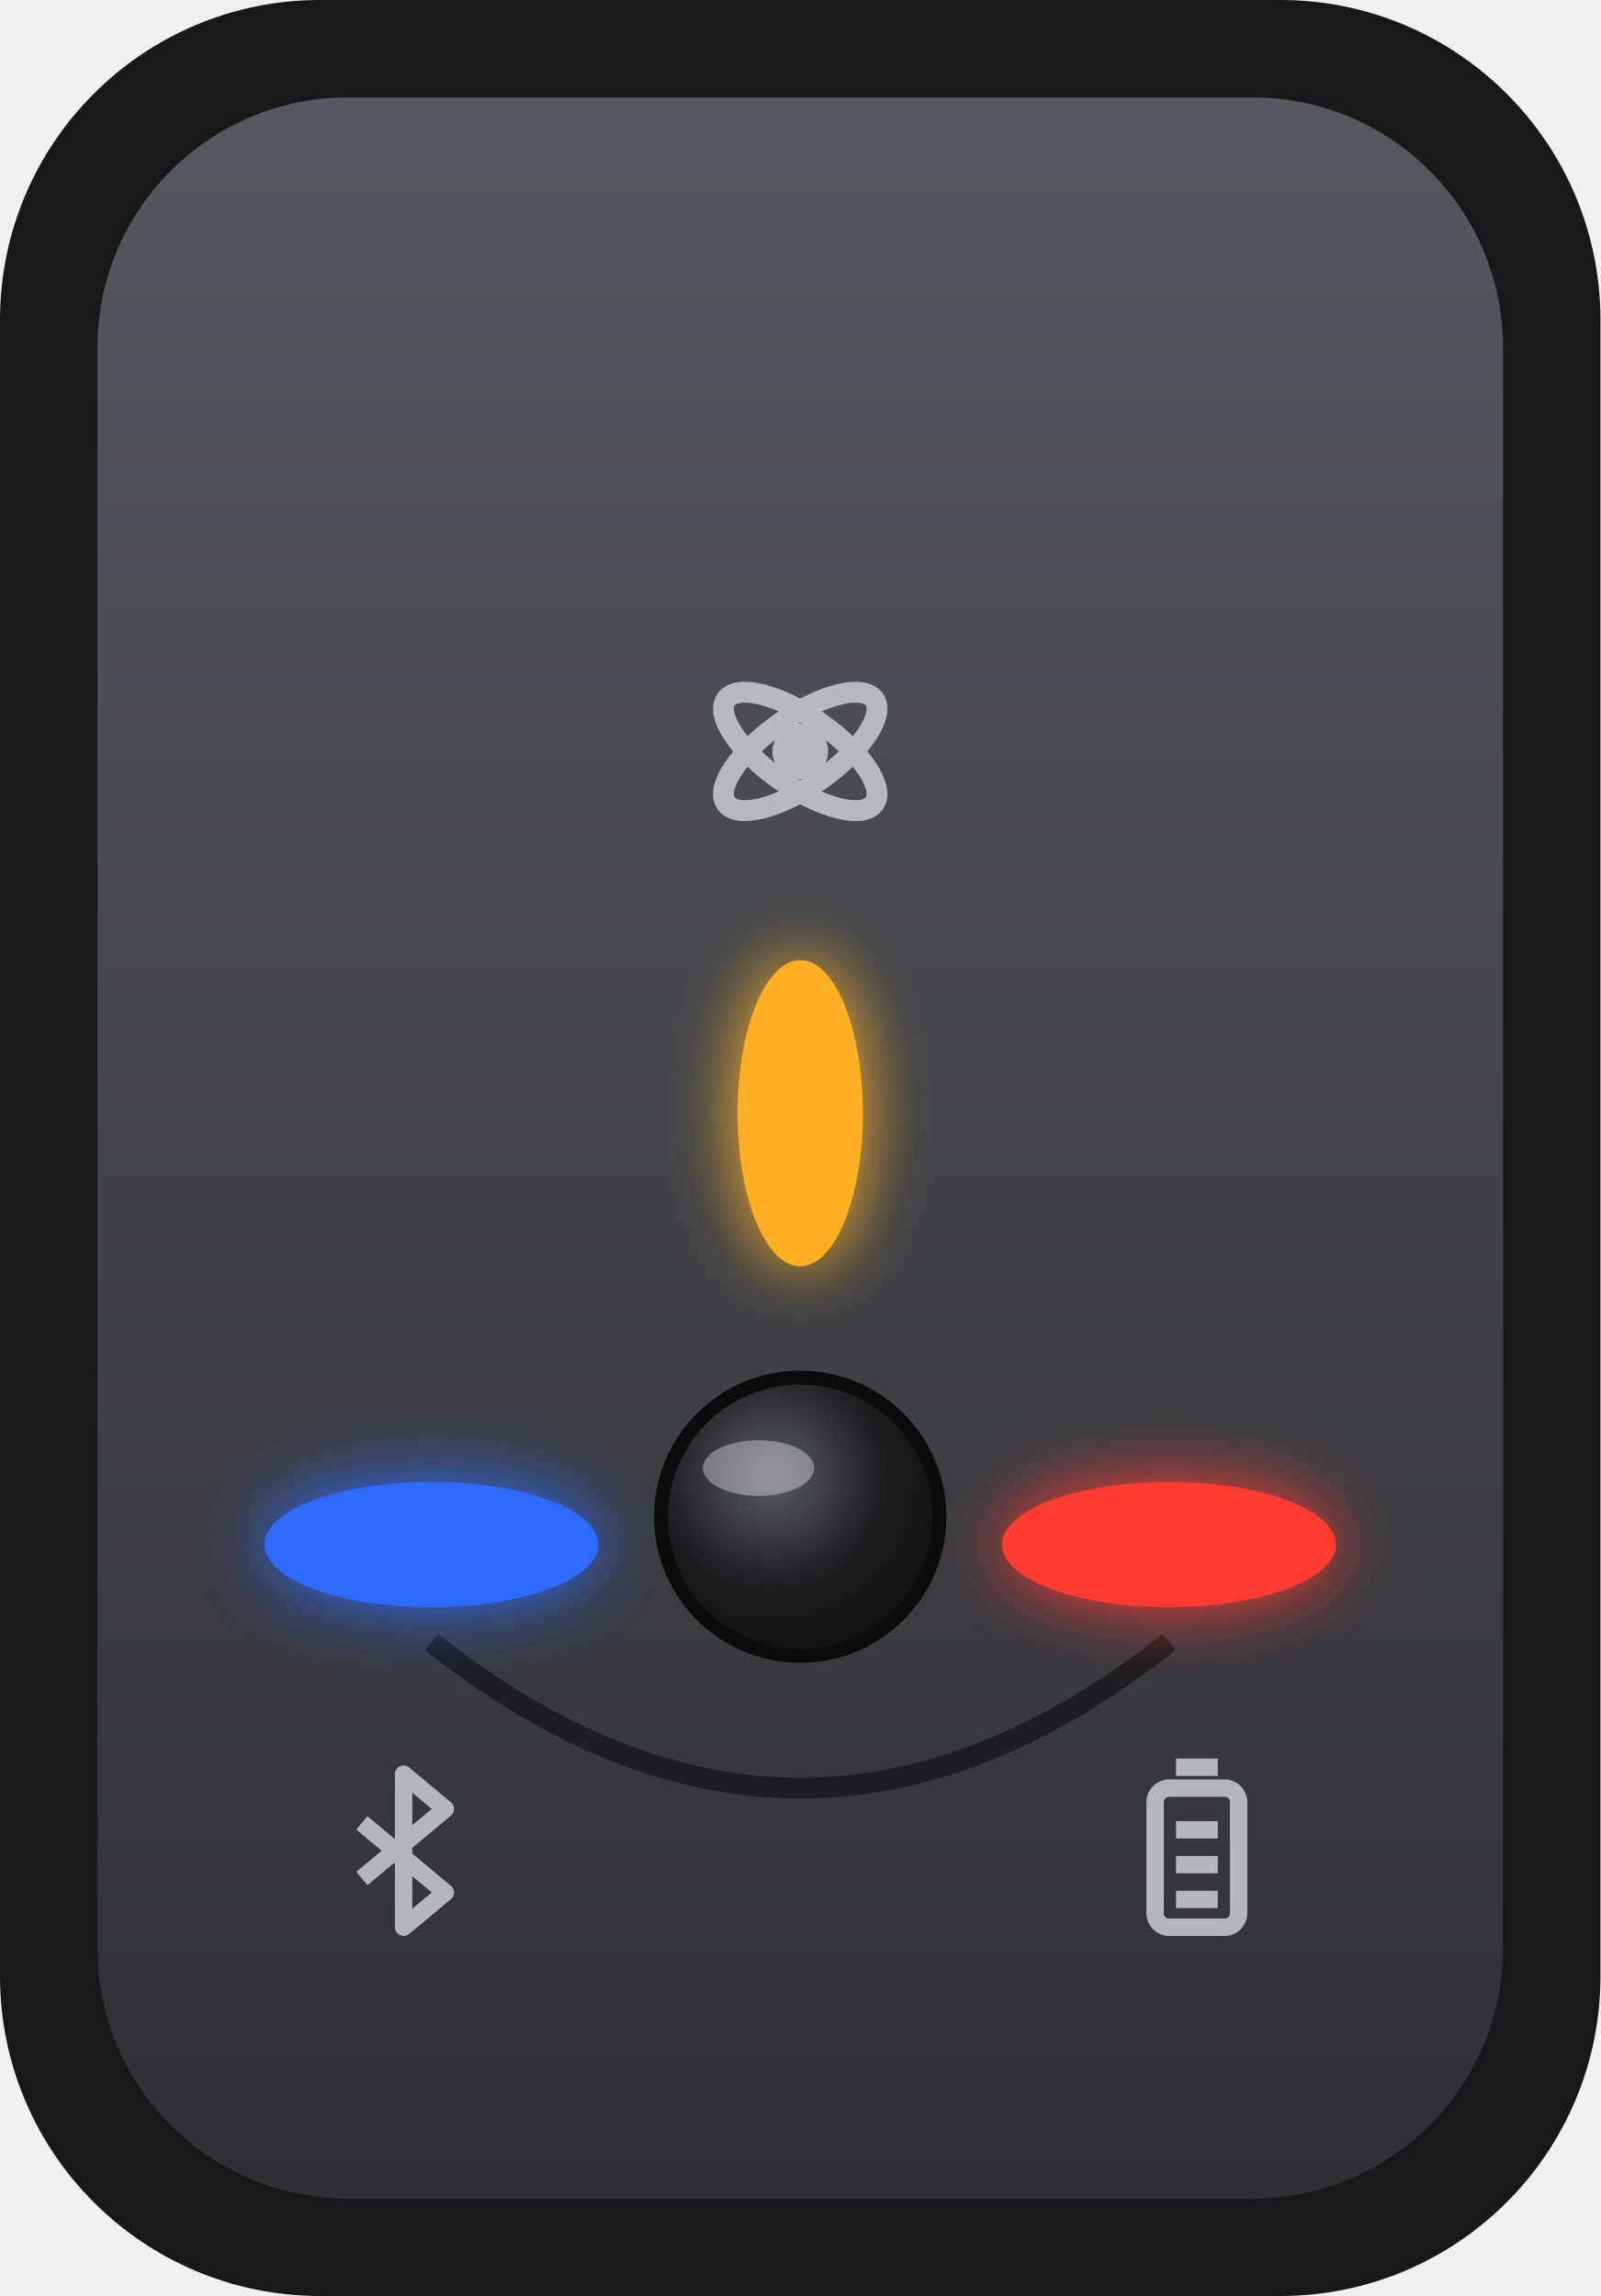
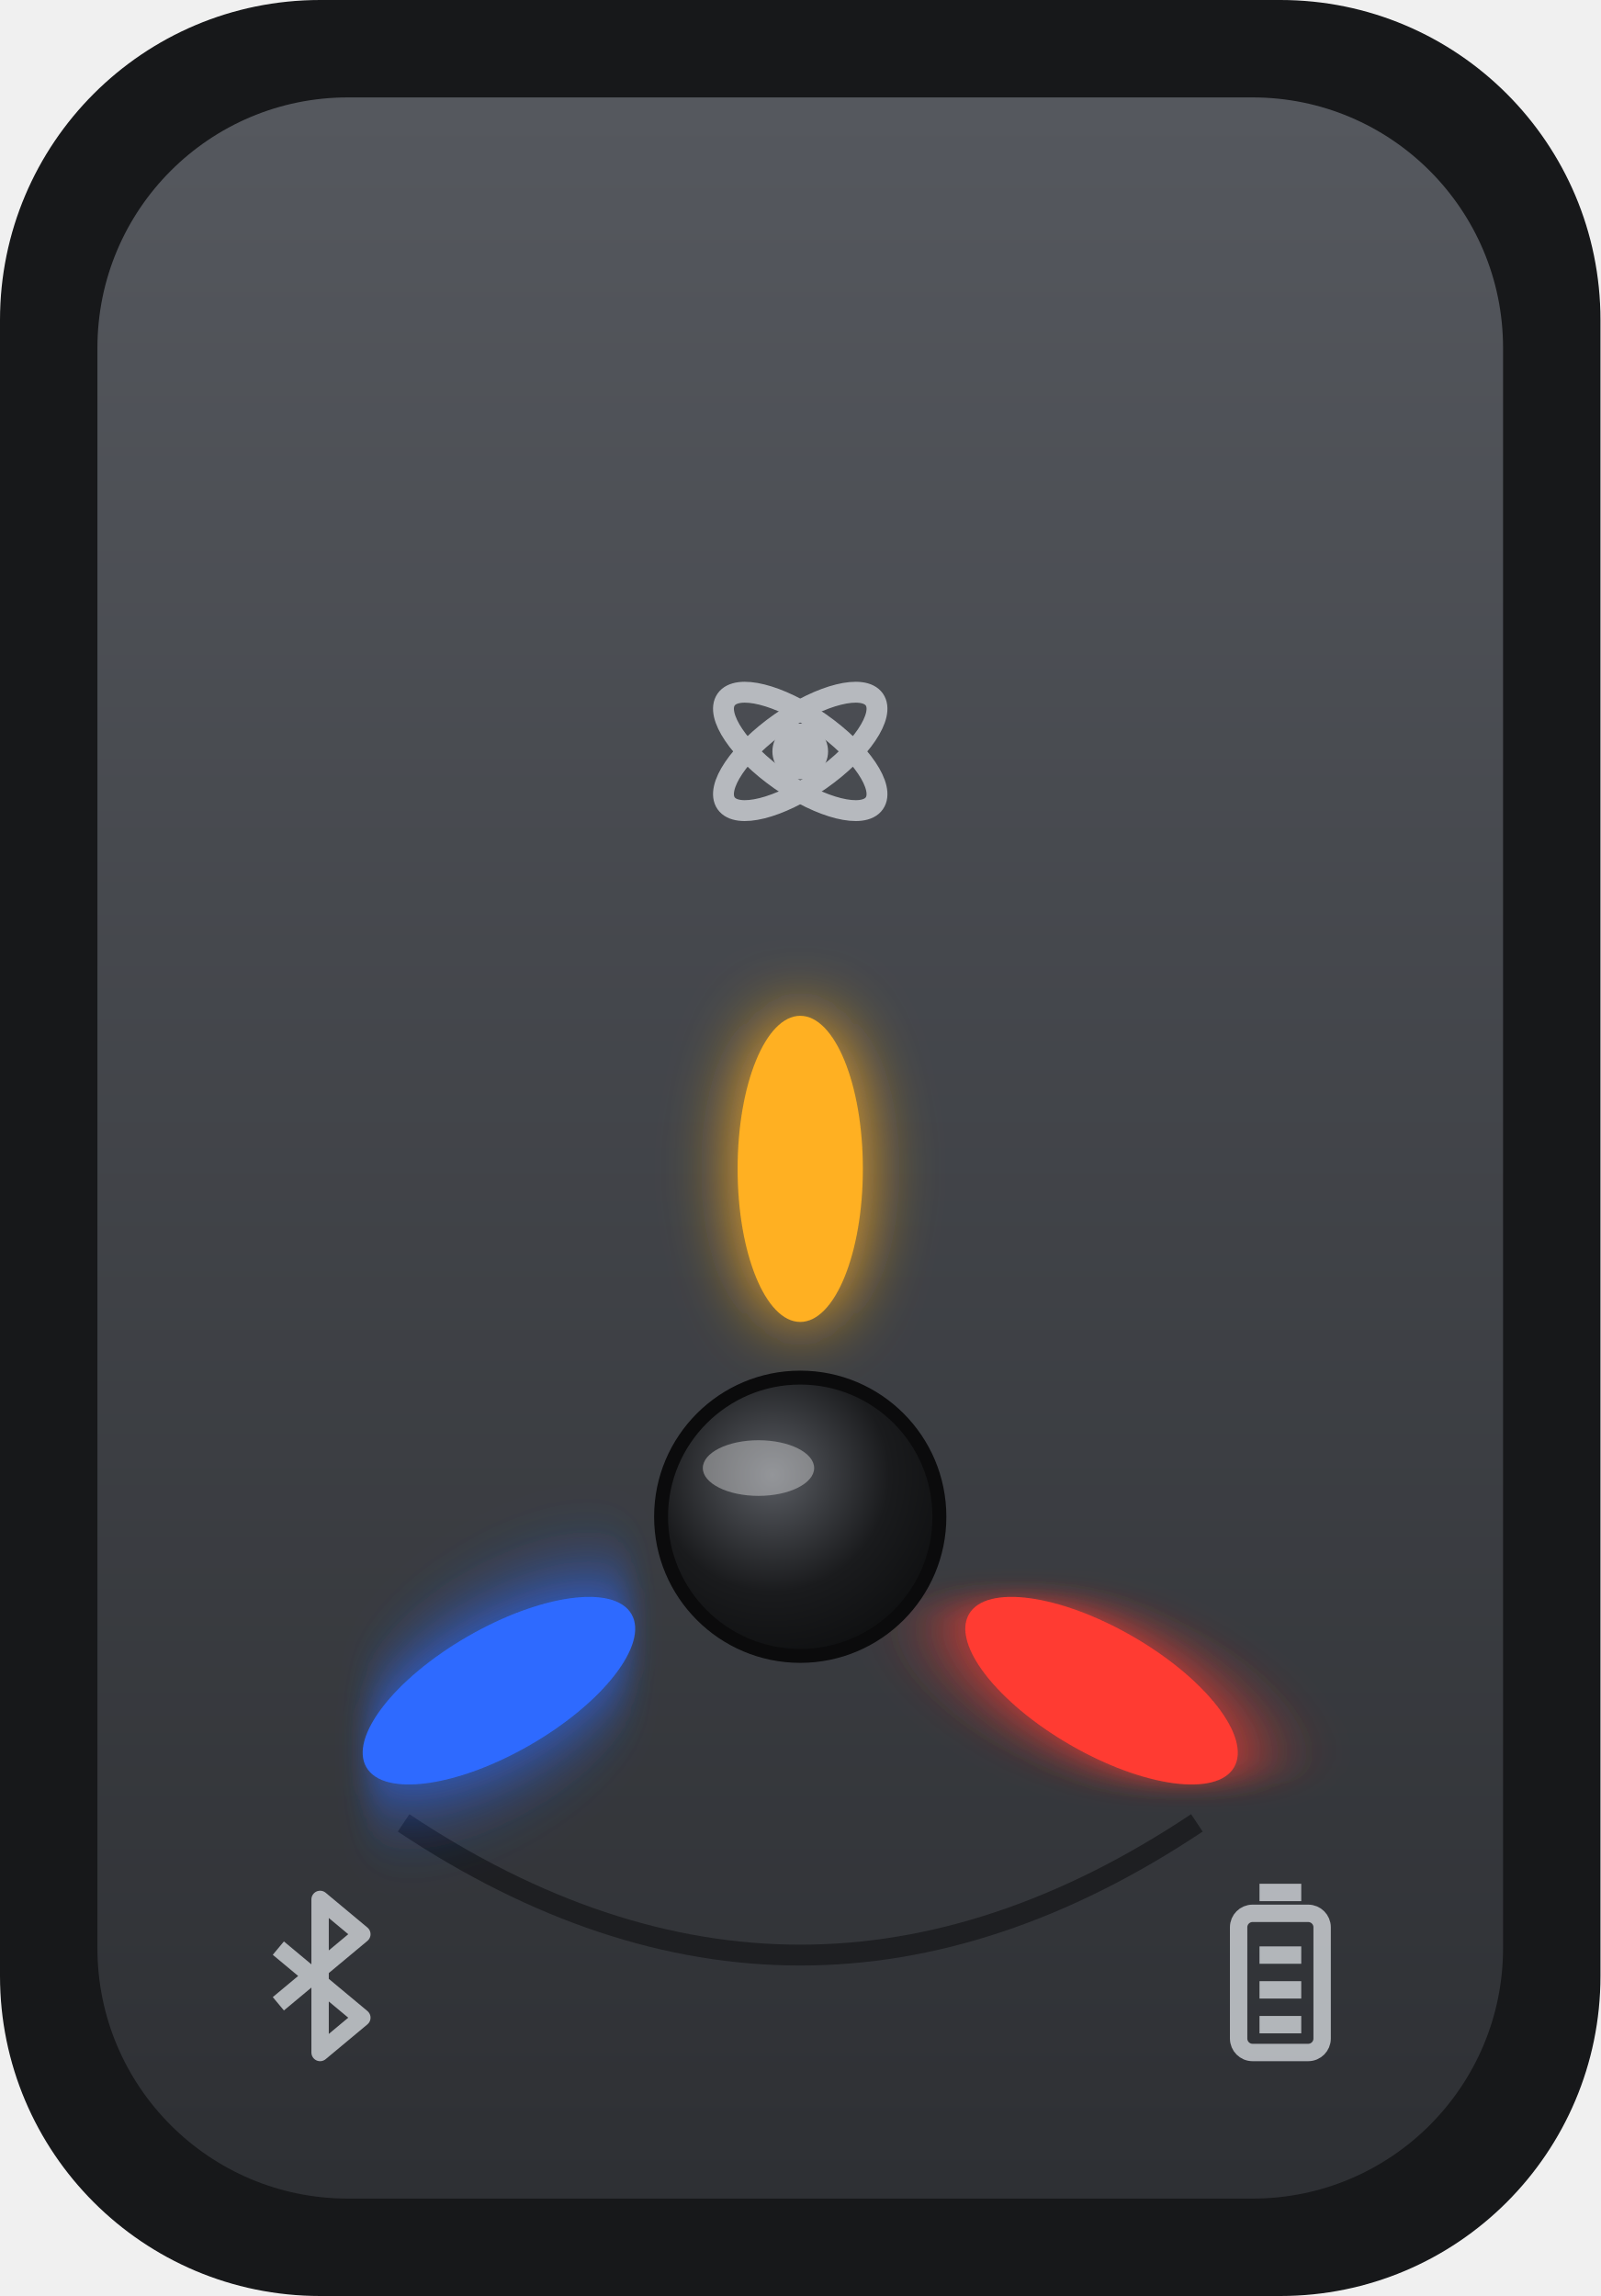
<svg xmlns="http://www.w3.org/2000/svg" viewBox="0 0 230 330">
  <defs>
    <linearGradient id="dev" x1="0" y1="0" x2="0" y2="1">
      <stop offset="0" stop-color="#55585E" />
      <stop offset="1" stop-color="#2E3034" />
    </linearGradient>
    <radialGradient id="btn" cx="0.4" cy="0.35" r="0.7">
      <stop offset="0" stop-color="#5A5D63" />
      <stop offset="0.6" stop-color="#1A1B1D" />
      <stop offset="1" stop-color="#0E0F10" />
    </radialGradient>
    <filter id="glow" x="-80%" y="-80%" width="260%" height="260%">
      <feGaussianBlur stdDeviation="5" result="b" />
      <feMerge>
        <feMergeNode in="b" />
        <feMergeNode in="SourceGraphic" />
      </feMerge>
    </filter>
  </defs>
  <rect x="0" y="0" width="230" height="330" rx="46" fill="#17181A" />
  <rect x="14" y="14" width="202" height="302" rx="36" fill="url(#dev)" />
  <g transform="translate(115 108)" fill="none" stroke="#C9CCD1" stroke-width="3" opacity="0.85">
    <ellipse rx="13" ry="5" transform="rotate(35)" />
    <ellipse rx="13" ry="5" transform="rotate(-35)" />
    <circle r="2.5" fill="#C9CCD1" />
  </g>
-   <path d="M62 236 Q115 278 168 236" fill="none" stroke="#1E1F22" stroke-width="3" />
-   <ellipse cx="115" cy="160" rx="9" ry="22" fill="#FFB020" filter="url(#glow)" />
-   <ellipse cx="62" cy="222" rx="24" ry="9" fill="#2F6BFF" filter="url(#glow)" />
-   <ellipse cx="168" cy="222" rx="24" ry="9" fill="#FF3B30" filter="url(#glow)" />
+   <path d="M58 262 Q115 300 172 262" fill="none" stroke="#1E1F22" stroke-width="3" />
+   <ellipse rx="9" ry="22" transform="translate(115.0 168.0) rotate(0)" fill="#FFB020" filter="url(#glow)" />
+   <ellipse rx="9" ry="22" transform="translate(71.7 243.0) rotate(60)" fill="#2F6BFF" filter="url(#glow)" />
+   <ellipse rx="9" ry="22" transform="translate(158.3 243.0) rotate(-60)" fill="#FF3B30" filter="url(#glow)" />
  <circle cx="115" cy="218" r="20" fill="url(#btn)" stroke="#0B0B0C" stroke-width="2" />
  <ellipse cx="109" cy="211" rx="8" ry="4" fill="#ffffff" opacity="0.35" />
-   <path d="M52 262 l12 10 -6 5 v-22 l6 5 -12 10" fill="none" stroke="#C9CCD1" stroke-width="2.5" stroke-linejoin="round" opacity="0.85" />
+   <path d="M40 280 l12 10 -6 5 v-22 l6 5 -12 10" fill="none" stroke="#C9CCD1" stroke-width="2.5" stroke-linejoin="round" opacity="0.85" />
  <g fill="none" stroke="#C9CCD1" stroke-width="2.5" opacity="0.85">
-     <rect x="166" y="257" width="12" height="20" rx="2" />
-     <path d="M169 254 h6" />
-     <path d="M169 263 h6 M169 268 h6 M169 273 h6" />
+     <rect x="178" y="275" width="12" height="20" rx="2" />
+     <path d="M181 272 h6" />
+     <path d="M181 281 h6 M181 286 h6 M181 291 h6" />
  </g>
</svg>
